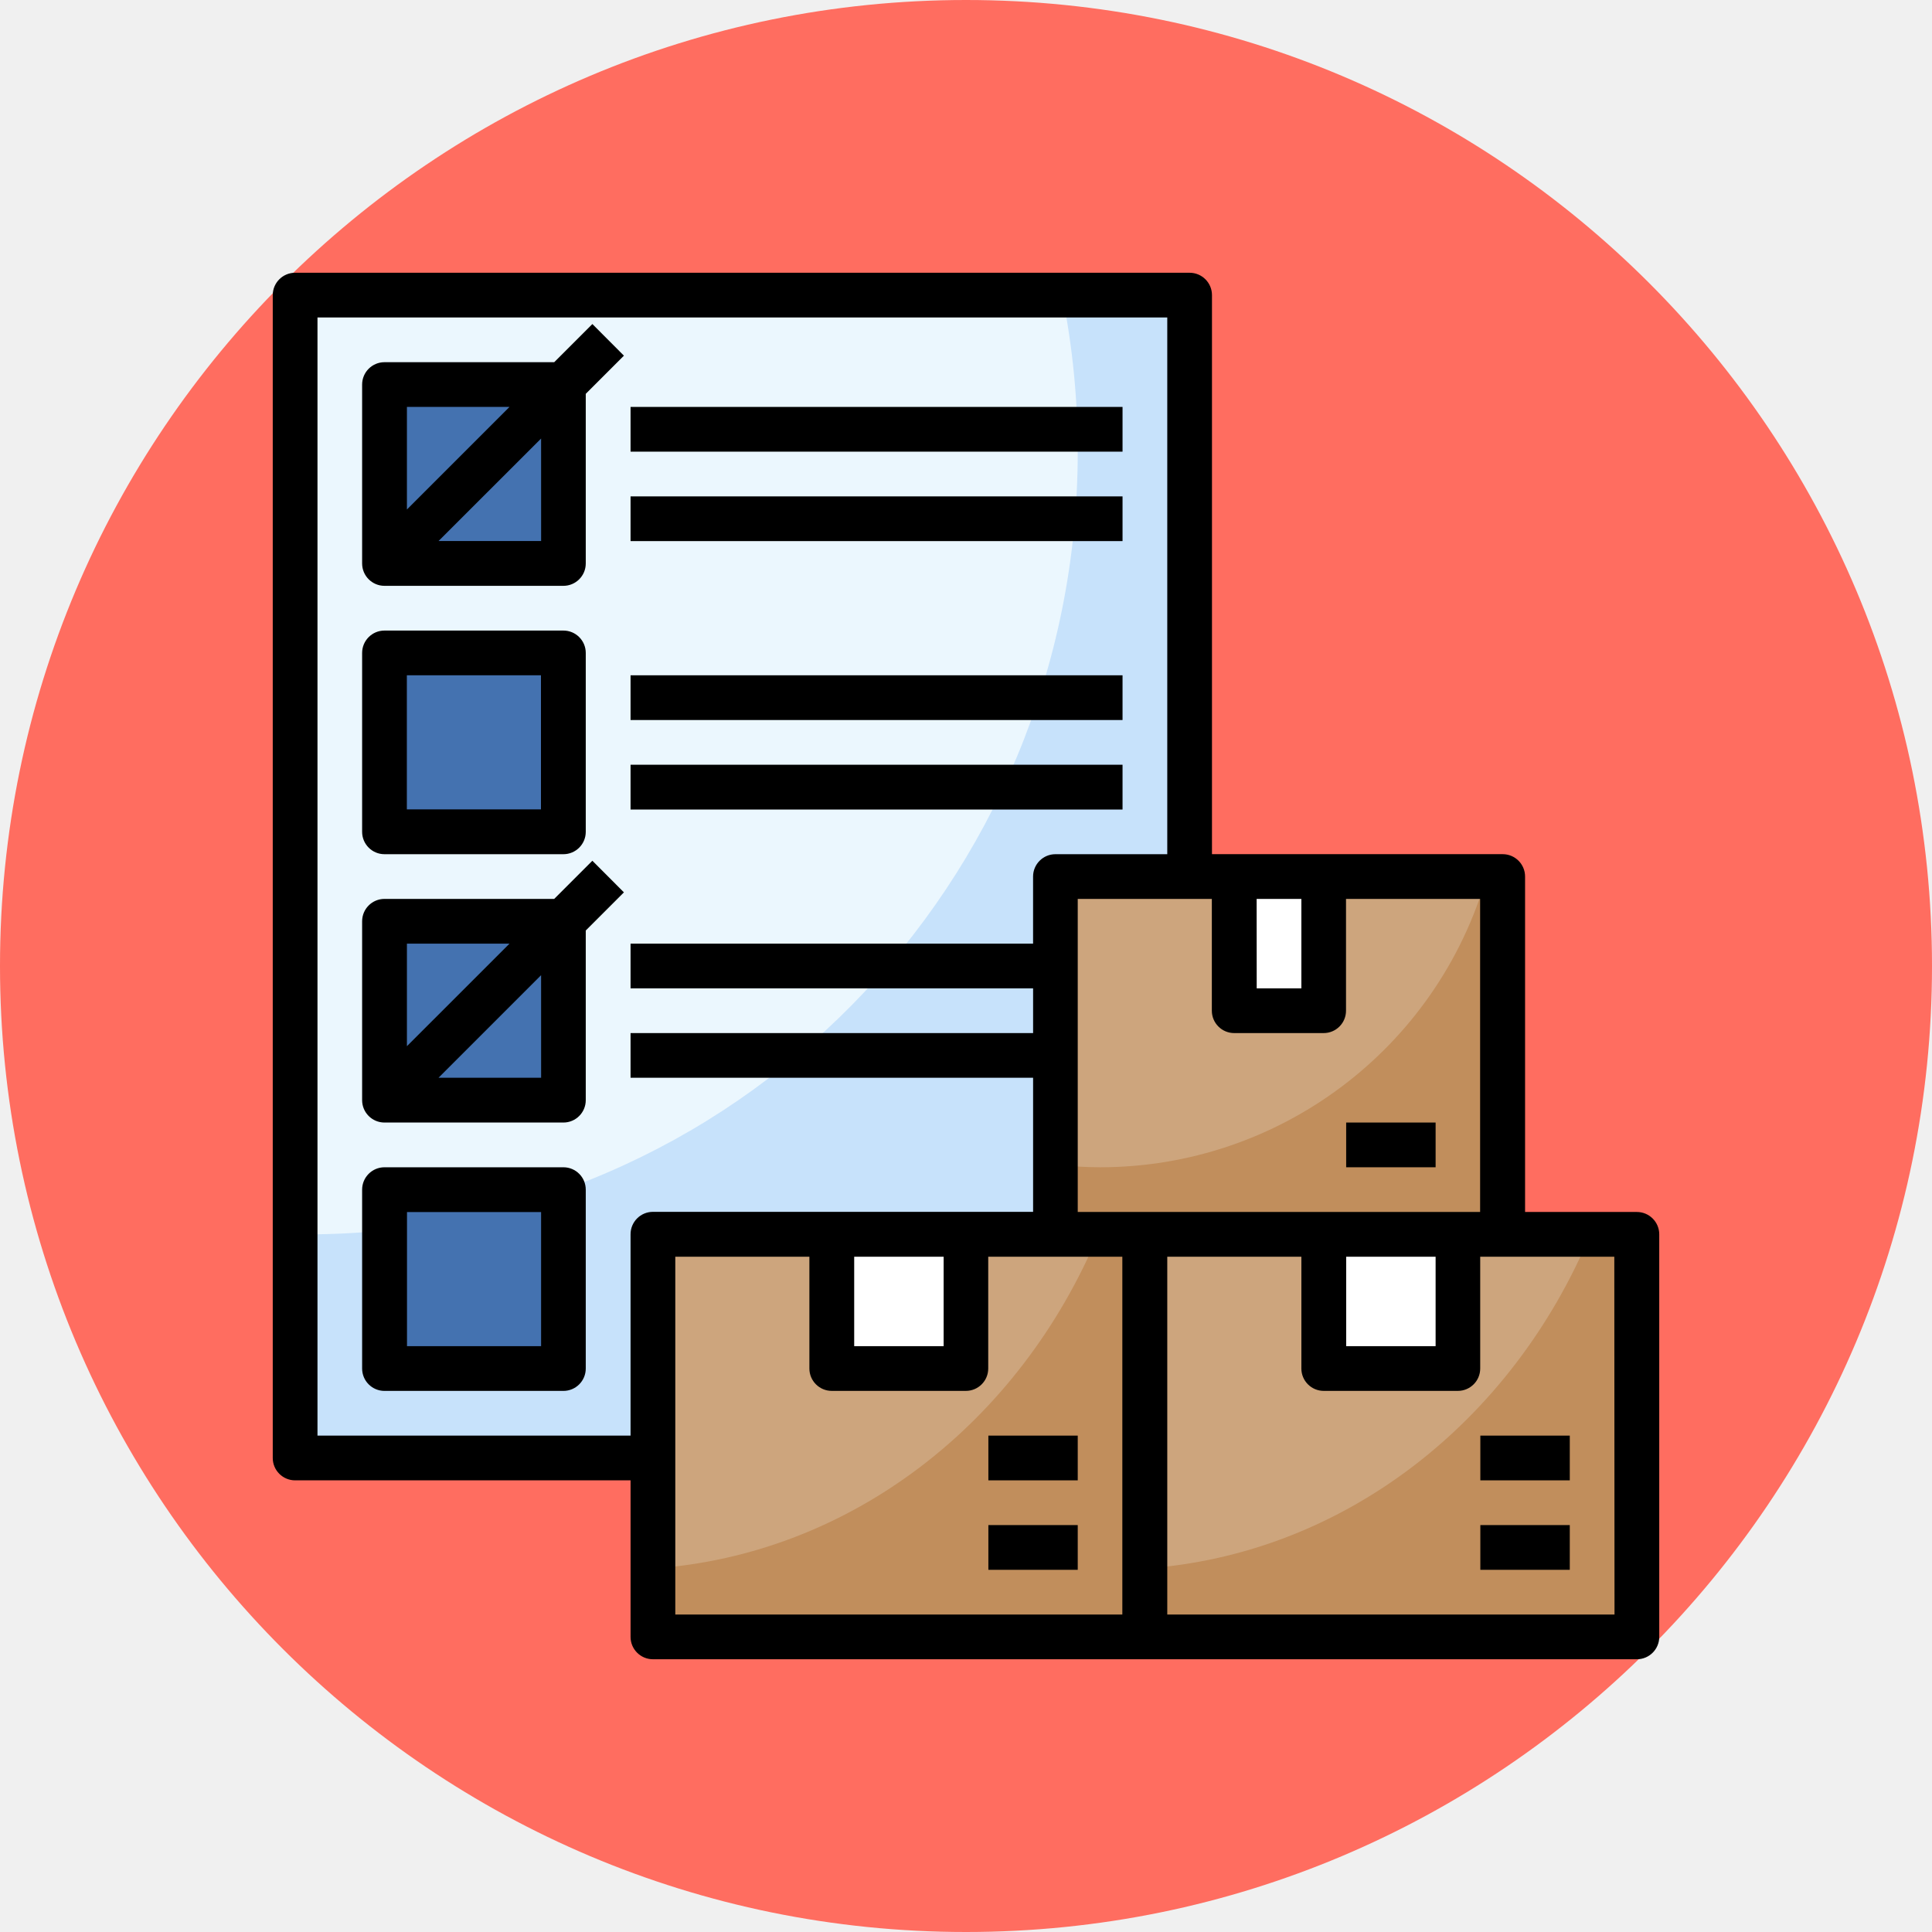
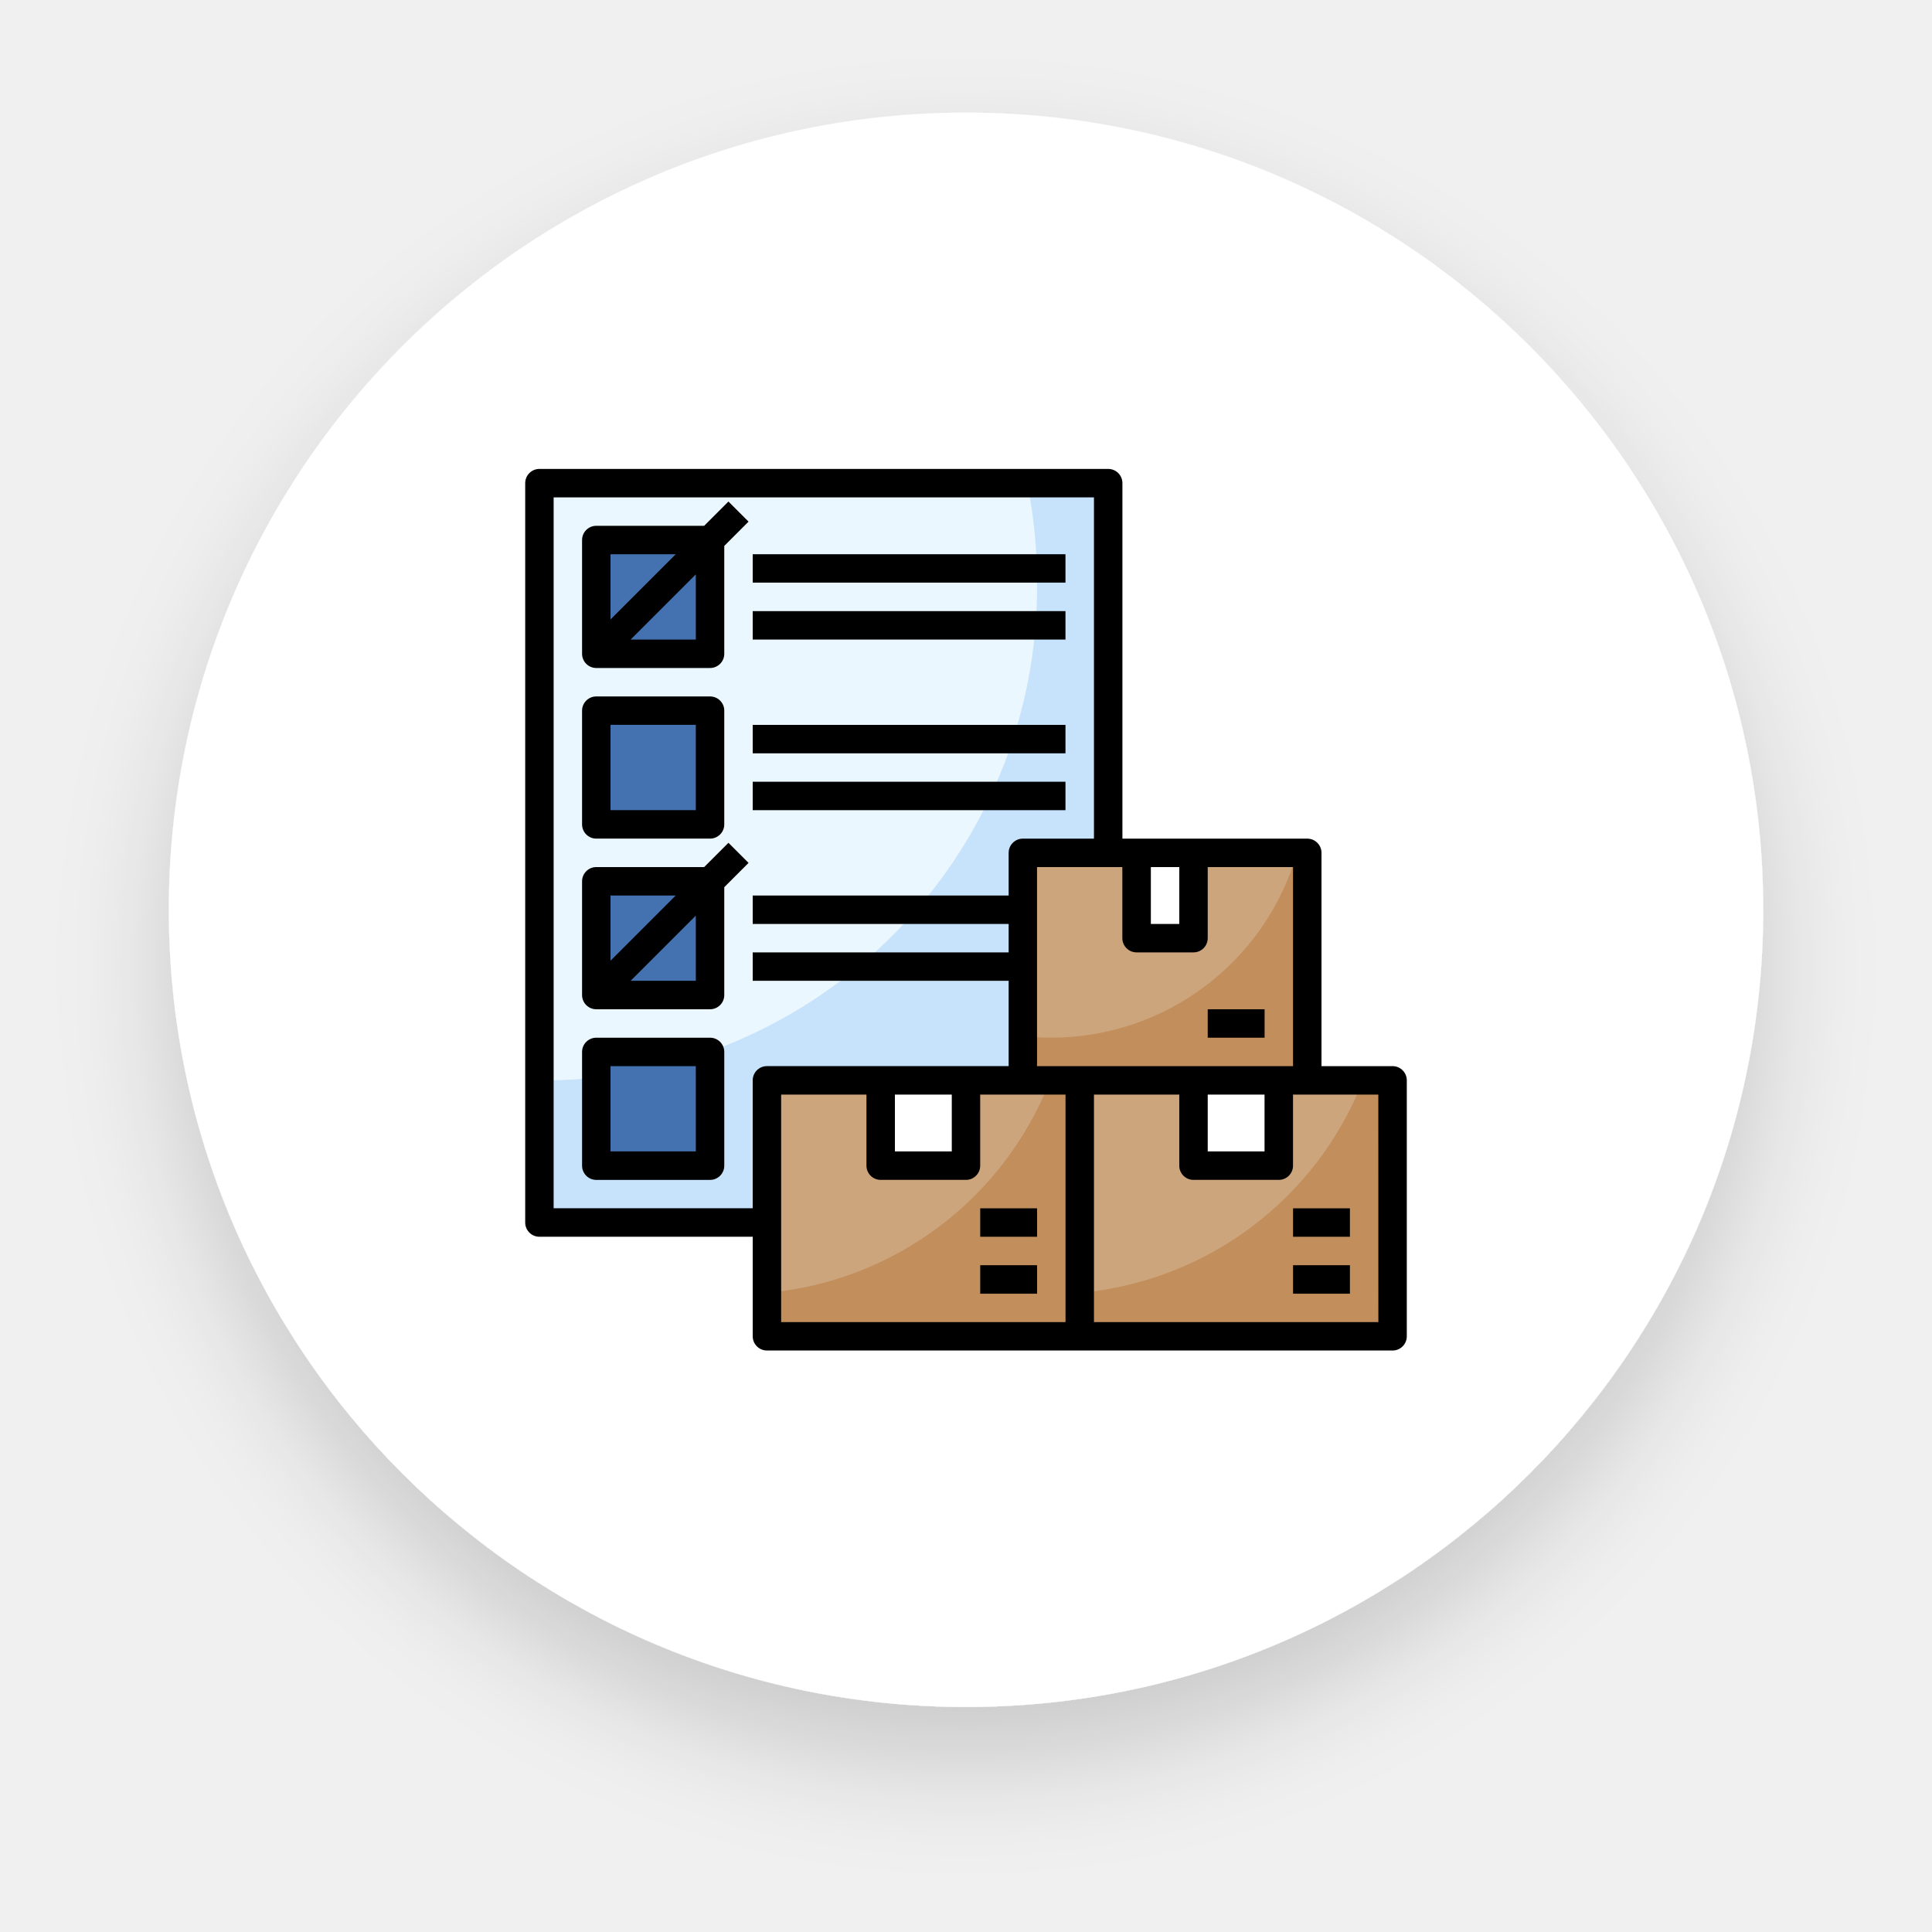
- <svg xmlns="http://www.w3.org/2000/svg" width="85" height="85" viewBox="0 0 85 85">
-   <g id="Grupo_108902" data-name="Grupo 108902" transform="translate(-1125 -4807)">
-     <circle id="Elipse_4521" data-name="Elipse 4521" cx="42.5" cy="42.5" r="42.5" transform="translate(1125 4807)" fill="#ff6d60" />
-     <g id="orden" transform="translate(1136.016 4818.016)">
-       <path id="Trazado_155964" data-name="Trazado 155964" d="M1.968,1.968H41.323V53.129H1.968Z" fill="#c7e2fb" />
-       <path id="Trazado_155965" data-name="Trazado 155965" d="M1.968,43.278c.164,0,.327.013.492.013C21.206,43.29,36.4,27.873,36.4,8.855a35.123,35.123,0,0,0-.68-6.887H1.968Z" fill="#ebf7fe" />
-       <path id="Trazado_155966" data-name="Trazado 155966" d="M35.419,27.548H55.1V43.29H35.419Z" fill="#c18e5c" />
-       <path id="Trazado_155967" data-name="Trazado 155967" d="M35.419,27.548V40.224a18.034,18.034,0,0,0,1.968.115,17.7,17.7,0,0,0,17-12.79Z" fill="#cda57d" />
-       <path id="Trazado_155968" data-name="Trazado 155968" d="M39.355,43.29H61V61H39.355Z" fill="#c18e5c" />
-       <path id="Trazado_155969" data-name="Trazado 155969" d="M39.355,57.992c8.739-.6,16.155-6.462,19.593-14.7H39.355Z" fill="#cda57d" />
-       <g id="Grupo_108363" data-name="Grupo 108363">
-         <path id="Trazado_155970" data-name="Trazado 155970" d="M5.9,5.9h7.871v7.871H5.9Z" fill="#4472b0" />
-         <path id="Trazado_155971" data-name="Trazado 155971" d="M5.9,17.71h7.871v7.871H5.9Z" fill="#4472b0" />
-         <path id="Trazado_155972" data-name="Trazado 155972" d="M5.9,29.516h7.871v7.871H5.9Z" fill="#4472b0" />
-         <path id="Trazado_155973" data-name="Trazado 155973" d="M5.9,41.323h7.871v7.871H5.9Z" fill="#4472b0" />
+ <svg xmlns="http://www.w3.org/2000/svg" width="103" height="103" viewBox="0 0 103 103">
+   <defs>
+     <filter id="a" x="0" y="0" width="103" height="103" filterUnits="userSpaceOnUse">
+       <feOffset dy="3" input="SourceAlpha" />
+       <feGaussianBlur stdDeviation="3" result="b" />
+       <feFlood flood-opacity="0.161" />
+       <feComposite operator="in" in2="b" />
+       <feComposite in="SourceGraphic" />
+     </filter>
+   </defs>
+   <g transform="translate(-1121.348 -4199.826)">
+     <g transform="matrix(1, 0, 0, 1, 1121.35, 4199.83)" filter="url(#a)">
+       <circle cx="42.5" cy="42.5" r="42.5" transform="translate(9 6)" fill="#fff" />
+     </g>
+     <g transform="translate(1148.364 4223.842)">
+       <path d="M1.968,1.968H32.29V41.387H1.968Z" transform="translate(-0.226 -0.226)" fill="#c7e2fb" />
+       <path d="M1.968,33.8c.127,0,.252.01.379.01A26.345,26.345,0,0,0,28.5,7.274a27.062,27.062,0,0,0-.524-5.306H1.968Z" transform="translate(-0.226 -0.226)" fill="#ebf7fe" />
+       <path d="M35.419,27.548H50.581V39.677H35.419Z" transform="translate(-7.903 -6.097)" fill="#c18e5c" />
+       <path d="M35.419,27.548v9.766a13.9,13.9,0,0,0,1.516.089,13.642,13.642,0,0,0,13.1-9.855Z" transform="translate(-7.903 -6.097)" fill="#cda57d" />
+       <path d="M39.355,43.29H56.032V56.935H39.355Z" transform="translate(-8.806 -9.71)" fill="#c18e5c" />
+       <path d="M39.355,54.618a17.922,17.922,0,0,0,15.1-11.328h-15.1Z" transform="translate(-8.806 -9.71)" fill="#cda57d" />
+       <g transform="translate(4.774 4.774)">
+         <path d="M5.9,5.9h6.065v6.065H5.9Z" transform="translate(-5.903 -5.903)" fill="#4472b0" />
+         <path d="M5.9,17.71h6.065v6.065H5.9Z" transform="translate(-5.903 -8.613)" fill="#4472b0" />
+         <path d="M5.9,29.516h6.065v6.065H5.9Z" transform="translate(-5.903 -11.323)" fill="#4472b0" />
+         <path d="M5.9,41.323h6.065v6.065H5.9Z" transform="translate(-5.903 -14.032)" fill="#4472b0" />
      </g>
-       <path id="Trazado_155974" data-name="Trazado 155974" d="M47.226,43.29h5.9v5.9h-5.9Z" fill="#fff" />
-       <path id="Trazado_155975" data-name="Trazado 155975" d="M17.71,43.29H39.355V61H17.71Z" fill="#c18e5c" />
-       <path id="Trazado_155976" data-name="Trazado 155976" d="M17.71,57.992c8.739-.6,16.155-6.462,19.593-14.7H17.71Z" fill="#cda57d" />
-       <path id="Trazado_155977" data-name="Trazado 155977" d="M25.581,43.29h5.9v5.9h-5.9Z" fill="#fff" />
-       <path id="Trazado_155978" data-name="Trazado 155978" d="M43.29,27.548h3.935v5.9H43.29Z" fill="#fff" />
-       <g id="Grupo_108364" data-name="Grupo 108364">
-         <path id="Trazado_155979" data-name="Trazado 155979" d="M5.9,26.565h7.871a.984.984,0,0,0,.984-.984V17.71a.984.984,0,0,0-.984-.984H5.9a.984.984,0,0,0-.984.984v7.871A.984.984,0,0,0,5.9,26.565Zm.984-7.871h5.9v5.9h-5.9Z" />
-         <path id="Trazado_155980" data-name="Trazado 155980" d="M13.774,40.339H5.9a.984.984,0,0,0-.984.984v7.871a.984.984,0,0,0,.984.984h7.871a.984.984,0,0,0,.984-.984V41.323A.984.984,0,0,0,13.774,40.339ZM12.79,48.21h-5.9v-5.9h5.9Z" />
-         <path id="Trazado_155981" data-name="Trazado 155981" d="M16.726,6.887H38.371V8.855H16.726Z" />
-         <path id="Trazado_155982" data-name="Trazado 155982" d="M16.726,10.823H38.371V12.79H16.726Z" />
-         <path id="Trazado_155983" data-name="Trazado 155983" d="M16.726,18.694H38.371v1.968H16.726Z" />
-         <path id="Trazado_155984" data-name="Trazado 155984" d="M16.726,22.629H38.371V24.6H16.726Z" />
-         <path id="Trazado_155985" data-name="Trazado 155985" d="M13.367,4.919H5.9a.984.984,0,0,0-.984.984v7.871a.984.984,0,0,0,.984.984h7.871a.984.984,0,0,0,.984-.984V6.311l1.679-1.679L15.046,3.24ZM11.4,6.887,6.887,11.4V6.887Zm1.391,5.9H8.278L12.79,8.278Z" />
-         <path id="Trazado_155986" data-name="Trazado 155986" d="M15.046,26.853l-1.679,1.679H5.9a.984.984,0,0,0-.984.984v7.871a.984.984,0,0,0,.984.984h7.871a.984.984,0,0,0,.984-.984V29.923l1.679-1.679ZM11.4,30.5,6.887,35.012V30.5Zm1.391,5.9H8.278l4.512-4.512Z" />
-         <path id="Trazado_155987" data-name="Trazado 155987" d="M61,61.984A.984.984,0,0,0,61.984,61V43.29A.984.984,0,0,0,61,42.306H56.081V27.548a.984.984,0,0,0-.984-.984H42.306V1.968a.984.984,0,0,0-.984-.984H1.968a.984.984,0,0,0-.984.984V53.129a.984.984,0,0,0,.984.984H16.726V61a.984.984,0,0,0,.984.984ZM48.21,44.274h3.935V48.21H48.21ZM36.4,42.306V28.532h5.9v4.919a.984.984,0,0,0,.984.984h3.935a.984.984,0,0,0,.984-.984V28.532h5.9V42.306Zm7.871-13.774h1.968v3.935H44.274ZM16.726,43.29v8.855H2.952V2.952H40.339V26.565H35.419a.984.984,0,0,0-.984.984V30.5H16.726v1.968h17.71v1.968H16.726V36.4h17.71v5.9H17.71A.984.984,0,0,0,16.726,43.29Zm9.839.984H30.5V48.21H26.565Zm-7.871,0h5.9v4.919a.984.984,0,0,0,.984.984h5.9a.984.984,0,0,0,.984-.984V44.274h5.9V60.016H18.694ZM60.016,60.016H40.339V44.274h5.9v4.919a.984.984,0,0,0,.984.984h5.9a.984.984,0,0,0,.984-.984V44.274h5.9Z" />
-         <path id="Trazado_155988" data-name="Trazado 155988" d="M54.113,56.081h3.935v1.968H54.113Z" />
-         <path id="Trazado_155989" data-name="Trazado 155989" d="M48.21,38.371h3.935v1.968H48.21Z" />
-         <path id="Trazado_155990" data-name="Trazado 155990" d="M54.113,52.145h3.935v1.968H54.113Z" />
-         <path id="Trazado_155991" data-name="Trazado 155991" d="M32.468,56.081H36.4v1.968H32.468Z" />
-         <path id="Trazado_155992" data-name="Trazado 155992" d="M32.468,52.145H36.4v1.968H32.468Z" />
+       <path d="M47.226,43.29h4.548v4.548H47.226Z" transform="translate(-10.613 -9.71)" fill="#fff" />
+       <path d="M17.71,43.29H34.387V56.935H17.71Z" transform="translate(-3.839 -9.71)" fill="#c18e5c" />
+       <path d="M17.71,54.618a17.922,17.922,0,0,0,15.1-11.328H17.71Z" transform="translate(-3.839 -9.71)" fill="#cda57d" />
+       <path d="M25.581,43.29h4.548v4.548H25.581Z" transform="translate(-5.645 -9.71)" fill="#fff" />
+       <path d="M43.29,27.548h3.032V32.1H43.29Z" transform="translate(-9.71 -6.097)" fill="#fff" />
+       <g transform="translate(0.984 0.984)">
+         <path d="M5.677,24.306h6.065a.758.758,0,0,0,.758-.758V17.484a.758.758,0,0,0-.758-.758H5.677a.758.758,0,0,0-.758.758v6.065A.758.758,0,0,0,5.677,24.306Zm.758-6.065h4.548V22.79H6.435Z" transform="translate(-1.887 -4.597)" />
+         <path d="M11.742,40.339H5.677a.758.758,0,0,0-.758.758v6.065a.758.758,0,0,0,.758.758h6.065a.758.758,0,0,0,.758-.758V41.1A.758.758,0,0,0,11.742,40.339ZM10.984,46.4H6.435V41.855h4.548Z" transform="translate(-1.887 -10.016)" />
+         <path d="M16.726,6.887H33.4V8.4H16.726Z" transform="translate(-4.597 -2.339)" />
+         <path d="M16.726,10.823H33.4v1.516H16.726Z" transform="translate(-4.597 -3.242)" />
+         <path d="M16.726,18.694H33.4V20.21H16.726Z" transform="translate(-4.597 -5.048)" />
+         <path d="M16.726,22.629H33.4v1.516H16.726Z" transform="translate(-4.597 -5.952)" />
+         <path d="M11.428,4.534H5.677a.758.758,0,0,0-.758.758v6.065a.758.758,0,0,0,.758.758h6.065a.758.758,0,0,0,.758-.758V5.606l1.294-1.294L12.722,3.24ZM9.912,6.05,6.435,9.527V6.05ZM10.984,10.6H7.507l3.476-3.476Z" transform="translate(-1.887 -1.502)" />
+         <path d="M12.722,26.853l-1.294,1.294H5.677a.758.758,0,0,0-.758.758v6.065a.758.758,0,0,0,.758.758h6.065a.758.758,0,0,0,.758-.758V29.219l1.294-1.294Zm-2.81,2.81L6.435,33.139V29.663Zm1.072,4.548H7.507l3.476-3.476Z" transform="translate(-1.887 -6.921)" />
+         <path d="M47.226,47.984a.758.758,0,0,0,.758-.758V33.581a.758.758,0,0,0-.758-.758h-3.79V21.452a.758.758,0,0,0-.758-.758H32.823V1.742a.758.758,0,0,0-.758-.758H1.742a.758.758,0,0,0-.758.758V41.161a.758.758,0,0,0,.758.758H13.113v5.306a.758.758,0,0,0,.758.758ZM37.371,34.339H40.4v3.032H37.371Zm-9.1-1.516V22.21h4.548V26a.758.758,0,0,0,.758.758h3.032A.758.758,0,0,0,37.371,26V22.21h4.548V32.823ZM34.339,22.21h1.516v3.032H34.339ZM13.113,33.581V40.4H2.5V2.5H31.306V20.694h-3.79a.758.758,0,0,0-.758.758v2.274H13.113v1.516H26.758v1.516H13.113v1.516H26.758v4.548H13.871A.758.758,0,0,0,13.113,33.581Zm7.581.758h3.032v3.032H20.694Zm-6.065,0h4.548v3.79a.758.758,0,0,0,.758.758h4.548a.758.758,0,0,0,.758-.758v-3.79H29.79V46.468H14.629ZM46.468,46.468H31.306V34.339h4.548v3.79a.758.758,0,0,0,.758.758h4.548a.758.758,0,0,0,.758-.758v-3.79h4.548Z" transform="translate(-0.984 -0.984)" />
+         <path d="M54.113,56.081h3.032V57.6H54.113Z" transform="translate(-13.177 -13.629)" />
+         <path d="M48.21,38.371h3.032v1.516H48.21Z" transform="translate(-11.823 -9.564)" />
+         <path d="M54.113,52.145h3.032v1.516H54.113Z" transform="translate(-13.177 -12.726)" />
+         <path d="M32.468,56.081H35.5V57.6H32.468Z" transform="translate(-8.21 -13.629)" />
+         <path d="M32.468,52.145H35.5v1.516H32.468Z" transform="translate(-8.21 -12.726)" />
      </g>
    </g>
  </g>
</svg>
